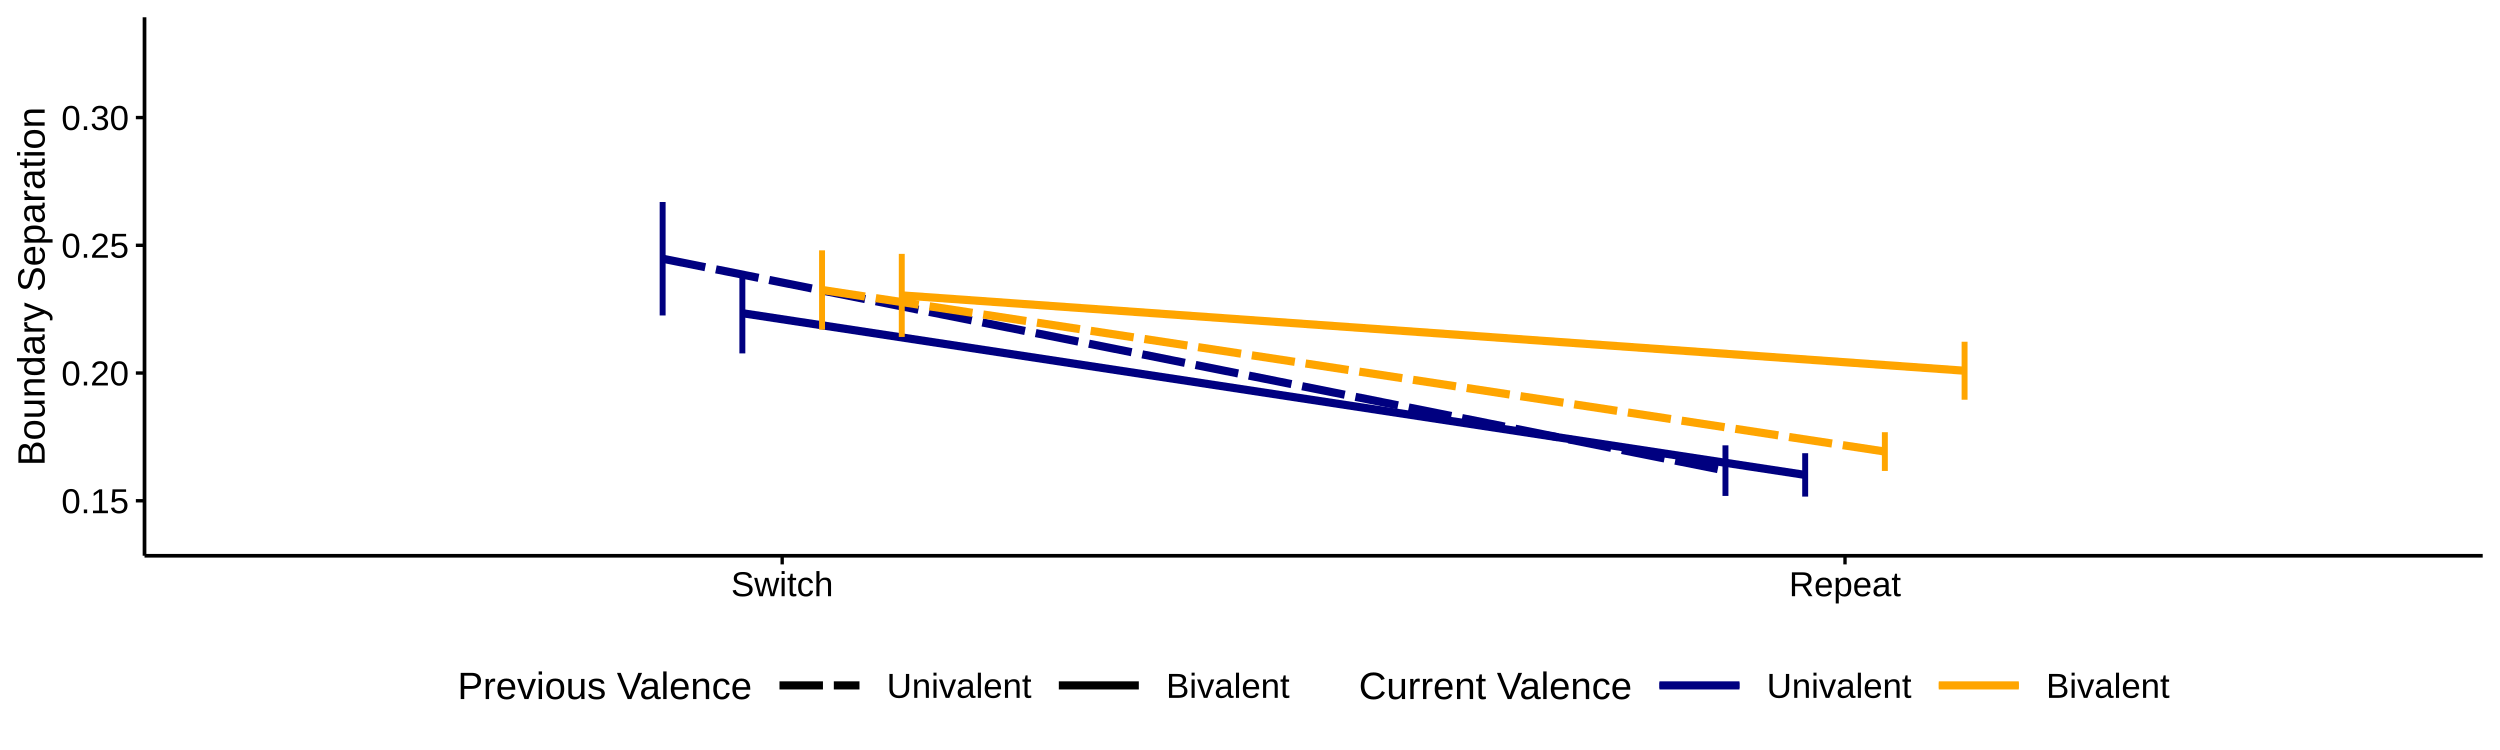
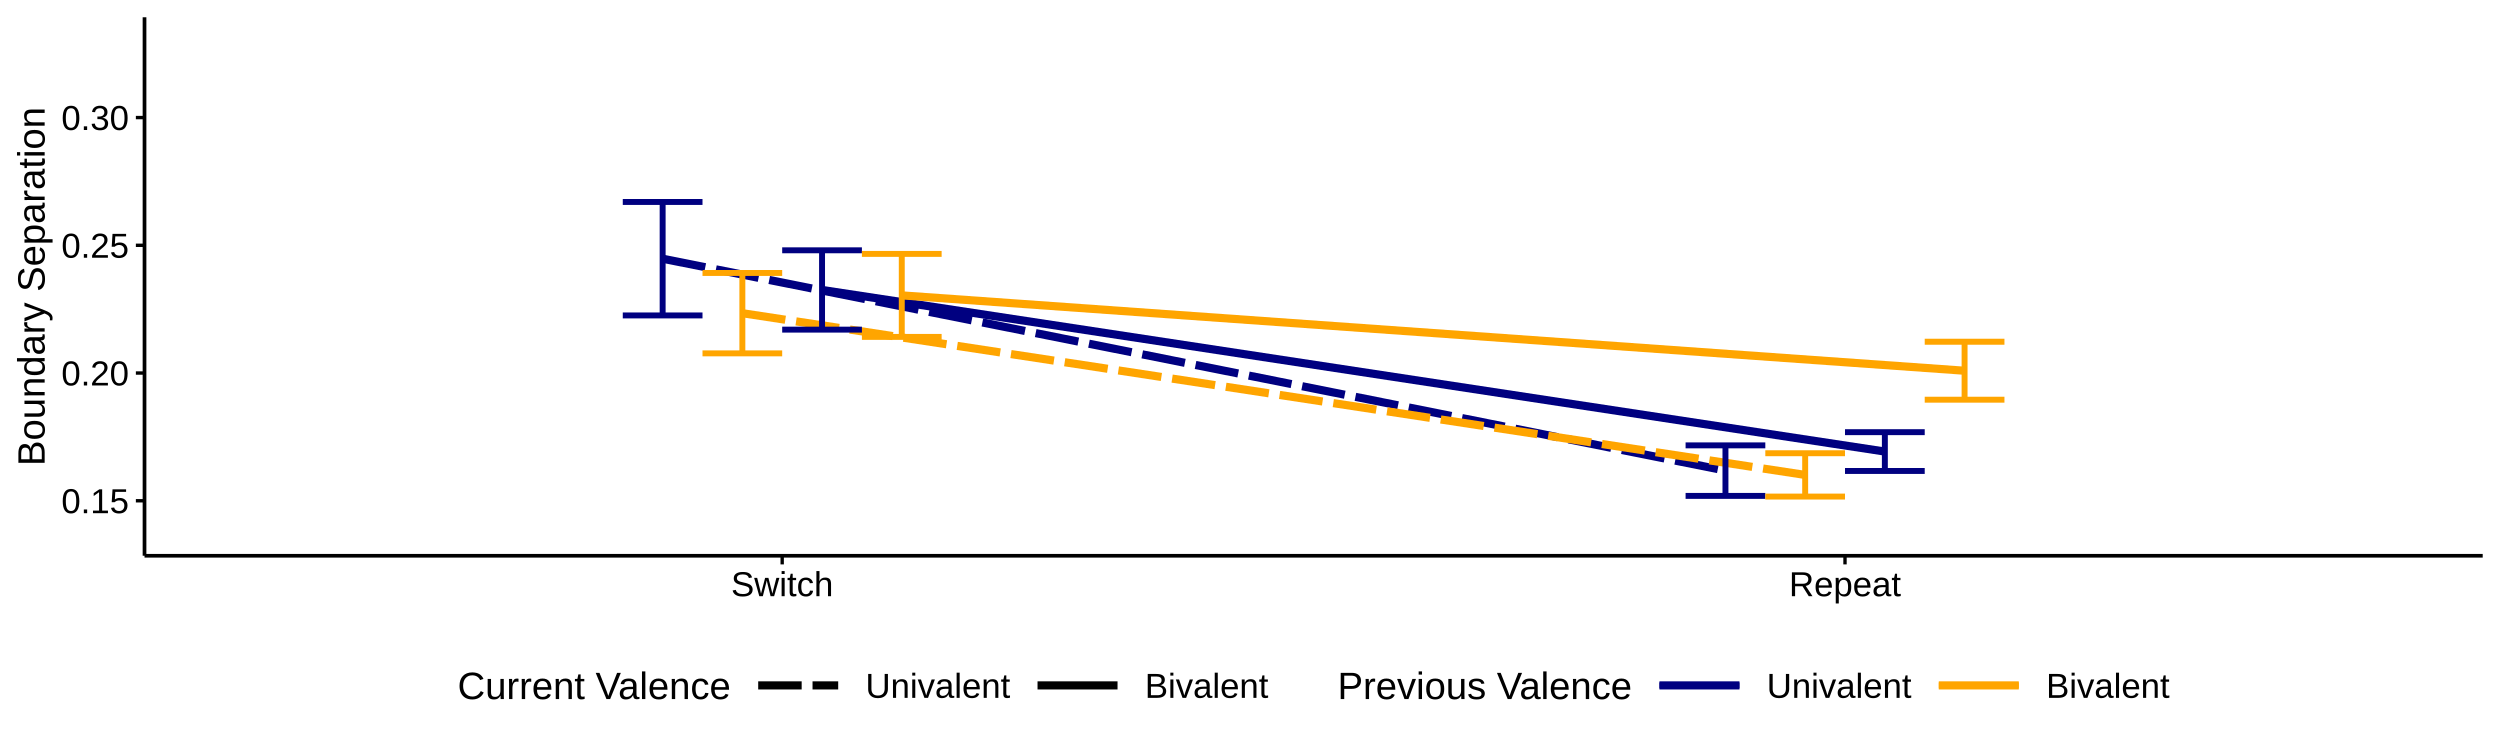
<svg xmlns="http://www.w3.org/2000/svg" width="720.00pt" height="216.00pt" viewBox="0 0 720.00 216.00">
  <g class="svglite">
    <defs>
      <style type="text/css">
    .svglite line, .svglite polyline, .svglite polygon, .svglite path, .svglite rect, .svglite circle {
      fill: none;
      stroke: #000000;
      stroke-linecap: round;
      stroke-linejoin: round;
      stroke-miterlimit: 10.00;
    }
    .svglite text {
      white-space: pre;
    }
    .svglite g.glyphgroup path {
      fill: inherit;
      stroke: none;
    }
  </style>
    </defs>
    <rect width="100%" height="100%" style="stroke: none; fill: #FFFFFF;" />
    <defs>
      <clipPath id="cpMC4wMHw3MjAuMDB8MC4wMHwyMTYuMDA=">
        <rect x="0.00" y="0.00" width="720.00" height="216.00" />
      </clipPath>
    </defs>
    <g clip-path="url(#cpMC4wMHw3MjAuMDB8MC4wMHwyMTYuMDA=)">
      <rect x="0.00" y="-0" width="720.00" height="216.00" style="stroke-width: 0.97; stroke: #FFFFFF; fill: #FFFFFF;" />
    </g>
    <defs>
      <clipPath id="cpNDEuNjJ8NzE1LjAyfDQuOTh8MTYwLjA2">
        <rect x="41.62" y="4.98" width="673.40" height="155.08" />
      </clipPath>
    </defs>
    <g clip-path="url(#cpNDEuNjJ8NzE1LjAyfDQuOTh8MTYwLjA2)">
      <rect x="41.62" y="4.98" width="673.40" height="155.08" style="stroke-width: 0.97; stroke: #FFFFFF; fill: #FFFFFF;" />
      <polyline points="190.84,74.51 496.93,135.54 " style="stroke-width: 2.35; stroke: #000080; stroke-dasharray: 12.52,3.13; stroke-linecap: butt;" />
-       <polyline points="213.80,90.20 519.89,136.78 " style="stroke-width: 2.35; stroke: #000080; stroke-linecap: butt;" />
-       <polyline points="236.75,83.51 542.84,130.05 " style="stroke-width: 2.35; stroke: #FFA500; stroke-dasharray: 12.52,3.13; stroke-linecap: butt;" />
+       <polyline points="213.80,90.20 519.89,136.78 " style="stroke-width: 2.35; stroke: #FFA500; stroke-dasharray: 12.52,3.13; stroke-linecap: butt;" />
+       <polyline points="236.75,83.51 542.84,130.05 " style="stroke-width: 2.35; stroke: #000080; stroke-linecap: butt;" />
      <polyline points="259.71,85.07 565.80,106.77 " style="stroke-width: 2.35; stroke: #FFA500; stroke-linecap: butt;" />
-       <polyline points="496.93,142.82 496.93,142.82 " style="stroke-width: 1.71; stroke: #000080; stroke-linecap: butt;" />
+       <polyline points="485.45,142.82 508.41,142.82 " style="stroke-width: 1.71; stroke: #000080; stroke-linecap: butt;" />
      <polyline points="496.93,142.82 496.93,128.26 " style="stroke-width: 1.71; stroke: #000080; stroke-linecap: butt;" />
-       <polyline points="496.93,128.26 496.93,128.26 " style="stroke-width: 1.71; stroke: #000080; stroke-linecap: butt;" />
-       <polyline points="190.84,90.85 190.84,90.85 " style="stroke-width: 1.71; stroke: #000080; stroke-linecap: butt;" />
+       <polyline points="485.45,128.26 508.41,128.26 " style="stroke-width: 1.71; stroke: #000080; stroke-linecap: butt;" />
+       <polyline points="179.36,90.85 202.32,90.85 " style="stroke-width: 1.71; stroke: #000080; stroke-linecap: butt;" />
      <polyline points="190.84,90.85 190.84,58.17 " style="stroke-width: 1.71; stroke: #000080; stroke-linecap: butt;" />
-       <polyline points="190.84,58.17 190.84,58.17 " style="stroke-width: 1.71; stroke: #000080; stroke-linecap: butt;" />
-       <polyline points="519.89,143.02 519.89,143.02 " style="stroke-width: 1.71; stroke: #000080; stroke-linecap: butt;" />
-       <polyline points="519.89,143.02 519.89,130.53 " style="stroke-width: 1.71; stroke: #000080; stroke-linecap: butt;" />
-       <polyline points="519.89,130.53 519.89,130.53 " style="stroke-width: 1.71; stroke: #000080; stroke-linecap: butt;" />
-       <polyline points="213.80,101.77 213.80,101.77 " style="stroke-width: 1.71; stroke: #000080; stroke-linecap: butt;" />
-       <polyline points="213.80,101.77 213.80,78.62 " style="stroke-width: 1.71; stroke: #000080; stroke-linecap: butt;" />
-       <polyline points="213.80,78.62 213.80,78.62 " style="stroke-width: 1.71; stroke: #000080; stroke-linecap: butt;" />
-       <polyline points="542.84,135.63 542.84,135.63 " style="stroke-width: 1.71; stroke: #FFA500; stroke-linecap: butt;" />
-       <polyline points="542.84,135.63 542.84,124.47 " style="stroke-width: 1.71; stroke: #FFA500; stroke-linecap: butt;" />
-       <polyline points="542.84,124.47 542.84,124.47 " style="stroke-width: 1.71; stroke: #FFA500; stroke-linecap: butt;" />
-       <polyline points="236.75,94.94 236.75,94.94 " style="stroke-width: 1.71; stroke: #FFA500; stroke-linecap: butt;" />
-       <polyline points="236.75,94.94 236.75,72.09 " style="stroke-width: 1.71; stroke: #FFA500; stroke-linecap: butt;" />
-       <polyline points="236.75,72.09 236.75,72.09 " style="stroke-width: 1.71; stroke: #FFA500; stroke-linecap: butt;" />
-       <polyline points="565.80,115.12 565.80,115.12 " style="stroke-width: 1.71; stroke: #FFA500; stroke-linecap: butt;" />
+       <polyline points="179.36,58.17 202.32,58.17 " style="stroke-width: 1.71; stroke: #000080; stroke-linecap: butt;" />
+       <polyline points="508.41,143.02 531.36,143.02 " style="stroke-width: 1.71; stroke: #FFA500; stroke-linecap: butt;" />
+       <polyline points="519.89,143.02 519.89,130.53 " style="stroke-width: 1.71; stroke: #FFA500; stroke-linecap: butt;" />
+       <polyline points="508.41,130.53 531.36,130.53 " style="stroke-width: 1.71; stroke: #FFA500; stroke-linecap: butt;" />
+       <polyline points="202.32,101.77 225.27,101.77 " style="stroke-width: 1.71; stroke: #FFA500; stroke-linecap: butt;" />
+       <polyline points="213.80,101.77 213.80,78.62 " style="stroke-width: 1.71; stroke: #FFA500; stroke-linecap: butt;" />
+       <polyline points="202.32,78.62 225.27,78.62 " style="stroke-width: 1.71; stroke: #FFA500; stroke-linecap: butt;" />
+       <polyline points="531.36,135.63 554.32,135.63 " style="stroke-width: 1.71; stroke: #000080; stroke-linecap: butt;" />
+       <polyline points="542.84,135.63 542.84,124.47 " style="stroke-width: 1.71; stroke: #000080; stroke-linecap: butt;" />
+       <polyline points="531.36,124.47 554.32,124.47 " style="stroke-width: 1.71; stroke: #000080; stroke-linecap: butt;" />
+       <polyline points="225.27,94.94 248.23,94.94 " style="stroke-width: 1.71; stroke: #000080; stroke-linecap: butt;" />
+       <polyline points="236.75,94.94 236.75,72.09 " style="stroke-width: 1.71; stroke: #000080; stroke-linecap: butt;" />
+       <polyline points="225.27,72.09 248.23,72.09 " style="stroke-width: 1.71; stroke: #000080; stroke-linecap: butt;" />
+       <polyline points="554.32,115.12 577.28,115.12 " style="stroke-width: 1.71; stroke: #FFA500; stroke-linecap: butt;" />
      <polyline points="565.80,115.12 565.80,98.42 " style="stroke-width: 1.71; stroke: #FFA500; stroke-linecap: butt;" />
-       <polyline points="565.80,98.42 565.80,98.42 " style="stroke-width: 1.71; stroke: #FFA500; stroke-linecap: butt;" />
-       <polyline points="259.71,97.03 259.71,97.03 " style="stroke-width: 1.71; stroke: #FFA500; stroke-linecap: butt;" />
+       <polyline points="554.32,98.42 577.28,98.42 " style="stroke-width: 1.71; stroke: #FFA500; stroke-linecap: butt;" />
+       <polyline points="248.23,97.03 271.19,97.03 " style="stroke-width: 1.71; stroke: #FFA500; stroke-linecap: butt;" />
      <polyline points="259.71,97.03 259.71,73.12 " style="stroke-width: 1.71; stroke: #FFA500; stroke-linecap: butt;" />
-       <polyline points="259.71,73.12 259.71,73.12 " style="stroke-width: 1.71; stroke: #FFA500; stroke-linecap: butt;" />
+       <polyline points="248.23,73.12 271.19,73.12 " style="stroke-width: 1.71; stroke: #FFA500; stroke-linecap: butt;" />
    </g>
    <g clip-path="url(#cpMC4wMHw3MjAuMDB8MC4wMHwyMTYuMDA=)">
      <polyline points="41.62,160.06 41.62,4.98 " style="stroke-width: 1.07; stroke-linecap: butt;" />
      <text x="37.14" y="147.80" text-anchor="end" style="font-size: 10.00px; font-family: &quot;Arial&quot;;" textLength="19.47px" lengthAdjust="spacingAndGlyphs">0.15</text>
      <text x="37.14" y="111.01" text-anchor="end" style="font-size: 10.00px; font-family: &quot;Arial&quot;;" textLength="19.47px" lengthAdjust="spacingAndGlyphs">0.20</text>
      <text x="37.14" y="74.23" text-anchor="end" style="font-size: 10.00px; font-family: &quot;Arial&quot;;" textLength="19.47px" lengthAdjust="spacingAndGlyphs">0.25</text>
      <text x="37.14" y="37.44" text-anchor="end" style="font-size: 10.00px; font-family: &quot;Arial&quot;;" textLength="19.47px" lengthAdjust="spacingAndGlyphs">0.30</text>
      <polyline points="39.13,144.22 41.62,144.22 " style="stroke-width: 0.97; stroke-linecap: butt;" />
      <polyline points="39.13,107.43 41.62,107.43 " style="stroke-width: 0.97; stroke-linecap: butt;" />
      <polyline points="39.13,70.65 41.62,70.65 " style="stroke-width: 0.97; stroke-linecap: butt;" />
      <polyline points="39.13,33.86 41.62,33.86 " style="stroke-width: 0.97; stroke-linecap: butt;" />
      <polyline points="41.62,160.06 715.02,160.06 " style="stroke-width: 1.07; stroke-linecap: butt;" />
      <polyline points="225.27,162.55 225.27,160.06 " style="stroke-width: 0.97; stroke-linecap: butt;" />
      <polyline points="531.36,162.55 531.36,160.06 " style="stroke-width: 0.97; stroke-linecap: butt;" />
      <text x="225.27" y="171.71" text-anchor="middle" style="font-size: 10.00px; font-family: &quot;Arial&quot;;" textLength="29.45px" lengthAdjust="spacingAndGlyphs">Switch</text>
      <text x="531.36" y="171.71" text-anchor="middle" style="font-size: 10.00px; font-family: &quot;Arial&quot;;" textLength="32.25px" lengthAdjust="spacingAndGlyphs">Repeat</text>
      <text transform="translate(12.86,82.52) rotate(-90)" text-anchor="middle" style="font-size: 11.00px; font-family: &quot;Arial&quot;;" textLength="103.44px" lengthAdjust="spacingAndGlyphs">Boundary Separation</text>
-       <rect x="126.80" y="183.78" width="249.60" height="27.24" style="stroke-width: 0.97; stroke: none; fill: #FFFFFF;" />
-       <text x="131.78" y="201.34" style="font-size: 11.00px; font-family: &quot;Arial&quot;;" textLength="84.84px" lengthAdjust="spacingAndGlyphs">Previous Valence</text>
-       <rect x="221.61" y="188.76" width="28.80" height="17.28" style="stroke-width: 0.97; stroke: #FFFFFF; fill: #FFFFFF;" />
-       <line x1="224.49" y1="197.40" x2="247.53" y2="197.40" style="stroke-width: 2.35; stroke-dasharray: 12.52,3.13; stroke-linecap: butt;" />
-       <rect x="302.06" y="188.76" width="28.80" height="17.28" style="stroke-width: 0.97; stroke: #FFFFFF; fill: #FFFFFF;" />
-       <line x1="304.94" y1="197.40" x2="327.98" y2="197.40" style="stroke-width: 2.35; stroke-linecap: butt;" />
-       <text x="255.39" y="200.98" style="font-size: 10.00px; font-family: &quot;Arial&quot;;" textLength="41.69px" lengthAdjust="spacingAndGlyphs">Univalent</text>
-       <text x="335.84" y="200.98" style="font-size: 10.00px; font-family: &quot;Arial&quot;;" textLength="35.58px" lengthAdjust="spacingAndGlyphs">Bivalent</text>
-       <rect x="386.36" y="183.78" width="243.47" height="27.24" style="stroke-width: 0.97; stroke: none; fill: #FFFFFF;" />
-       <text x="391.34" y="201.34" style="font-size: 11.00px; font-family: &quot;Arial&quot;;" textLength="78.72px" lengthAdjust="spacingAndGlyphs">Current Valence</text>
+       <rect x="126.80" y="183.78" width="243.47" height="27.24" style="stroke-width: 0.97; stroke: none; fill: #FFFFFF;" />
+       <text x="131.78" y="201.34" style="font-size: 11.00px; font-family: &quot;Arial&quot;;" textLength="78.72px" lengthAdjust="spacingAndGlyphs">Current Valence</text>
+       <rect x="215.48" y="188.76" width="28.80" height="17.28" style="stroke-width: 0.97; stroke: #FFFFFF; fill: #FFFFFF;" />
+       <line x1="218.36" y1="197.40" x2="241.40" y2="197.40" style="stroke-width: 2.35; stroke-dasharray: 12.52,3.13; stroke-linecap: butt;" />
+       <rect x="295.93" y="188.76" width="28.80" height="17.28" style="stroke-width: 0.97; stroke: #FFFFFF; fill: #FFFFFF;" />
+       <line x1="298.81" y1="197.40" x2="321.85" y2="197.40" style="stroke-width: 2.35; stroke-linecap: butt;" />
+       <text x="249.27" y="200.98" style="font-size: 10.00px; font-family: &quot;Arial&quot;;" textLength="41.69px" lengthAdjust="spacingAndGlyphs">Univalent</text>
+       <text x="329.72" y="200.98" style="font-size: 10.00px; font-family: &quot;Arial&quot;;" textLength="35.58px" lengthAdjust="spacingAndGlyphs">Bivalent</text>
+       <rect x="380.24" y="183.78" width="249.60" height="27.24" style="stroke-width: 0.97; stroke: none; fill: #FFFFFF;" />
+       <text x="385.22" y="201.34" style="font-size: 11.00px; font-family: &quot;Arial&quot;;" textLength="84.84px" lengthAdjust="spacingAndGlyphs">Previous Valence</text>
      <rect x="475.04" y="188.76" width="28.80" height="17.28" style="stroke-width: 0.97; stroke: #FFFFFF; fill: #FFFFFF;" />
      <line x1="477.92" y1="197.40" x2="500.96" y2="197.40" style="stroke-width: 2.35; stroke: #000080; stroke-linecap: butt;" />
      <line x1="477.92" y1="197.40" x2="500.96" y2="197.40" style="stroke-width: 1.71; stroke: #000080; stroke-linecap: butt;" />
      <rect x="555.49" y="188.76" width="28.80" height="17.28" style="stroke-width: 0.97; stroke: #FFFFFF; fill: #FFFFFF;" />
      <line x1="558.37" y1="197.40" x2="581.41" y2="197.40" style="stroke-width: 2.35; stroke: #FFA500; stroke-linecap: butt;" />
      <line x1="558.37" y1="197.40" x2="581.41" y2="197.40" style="stroke-width: 1.71; stroke: #FFA500; stroke-linecap: butt;" />
      <text x="508.83" y="200.98" style="font-size: 10.00px; font-family: &quot;Arial&quot;;" textLength="41.69px" lengthAdjust="spacingAndGlyphs">Univalent</text>
      <text x="589.28" y="200.98" style="font-size: 10.00px; font-family: &quot;Arial&quot;;" textLength="35.58px" lengthAdjust="spacingAndGlyphs">Bivalent</text>
    </g>
  </g>
</svg>
